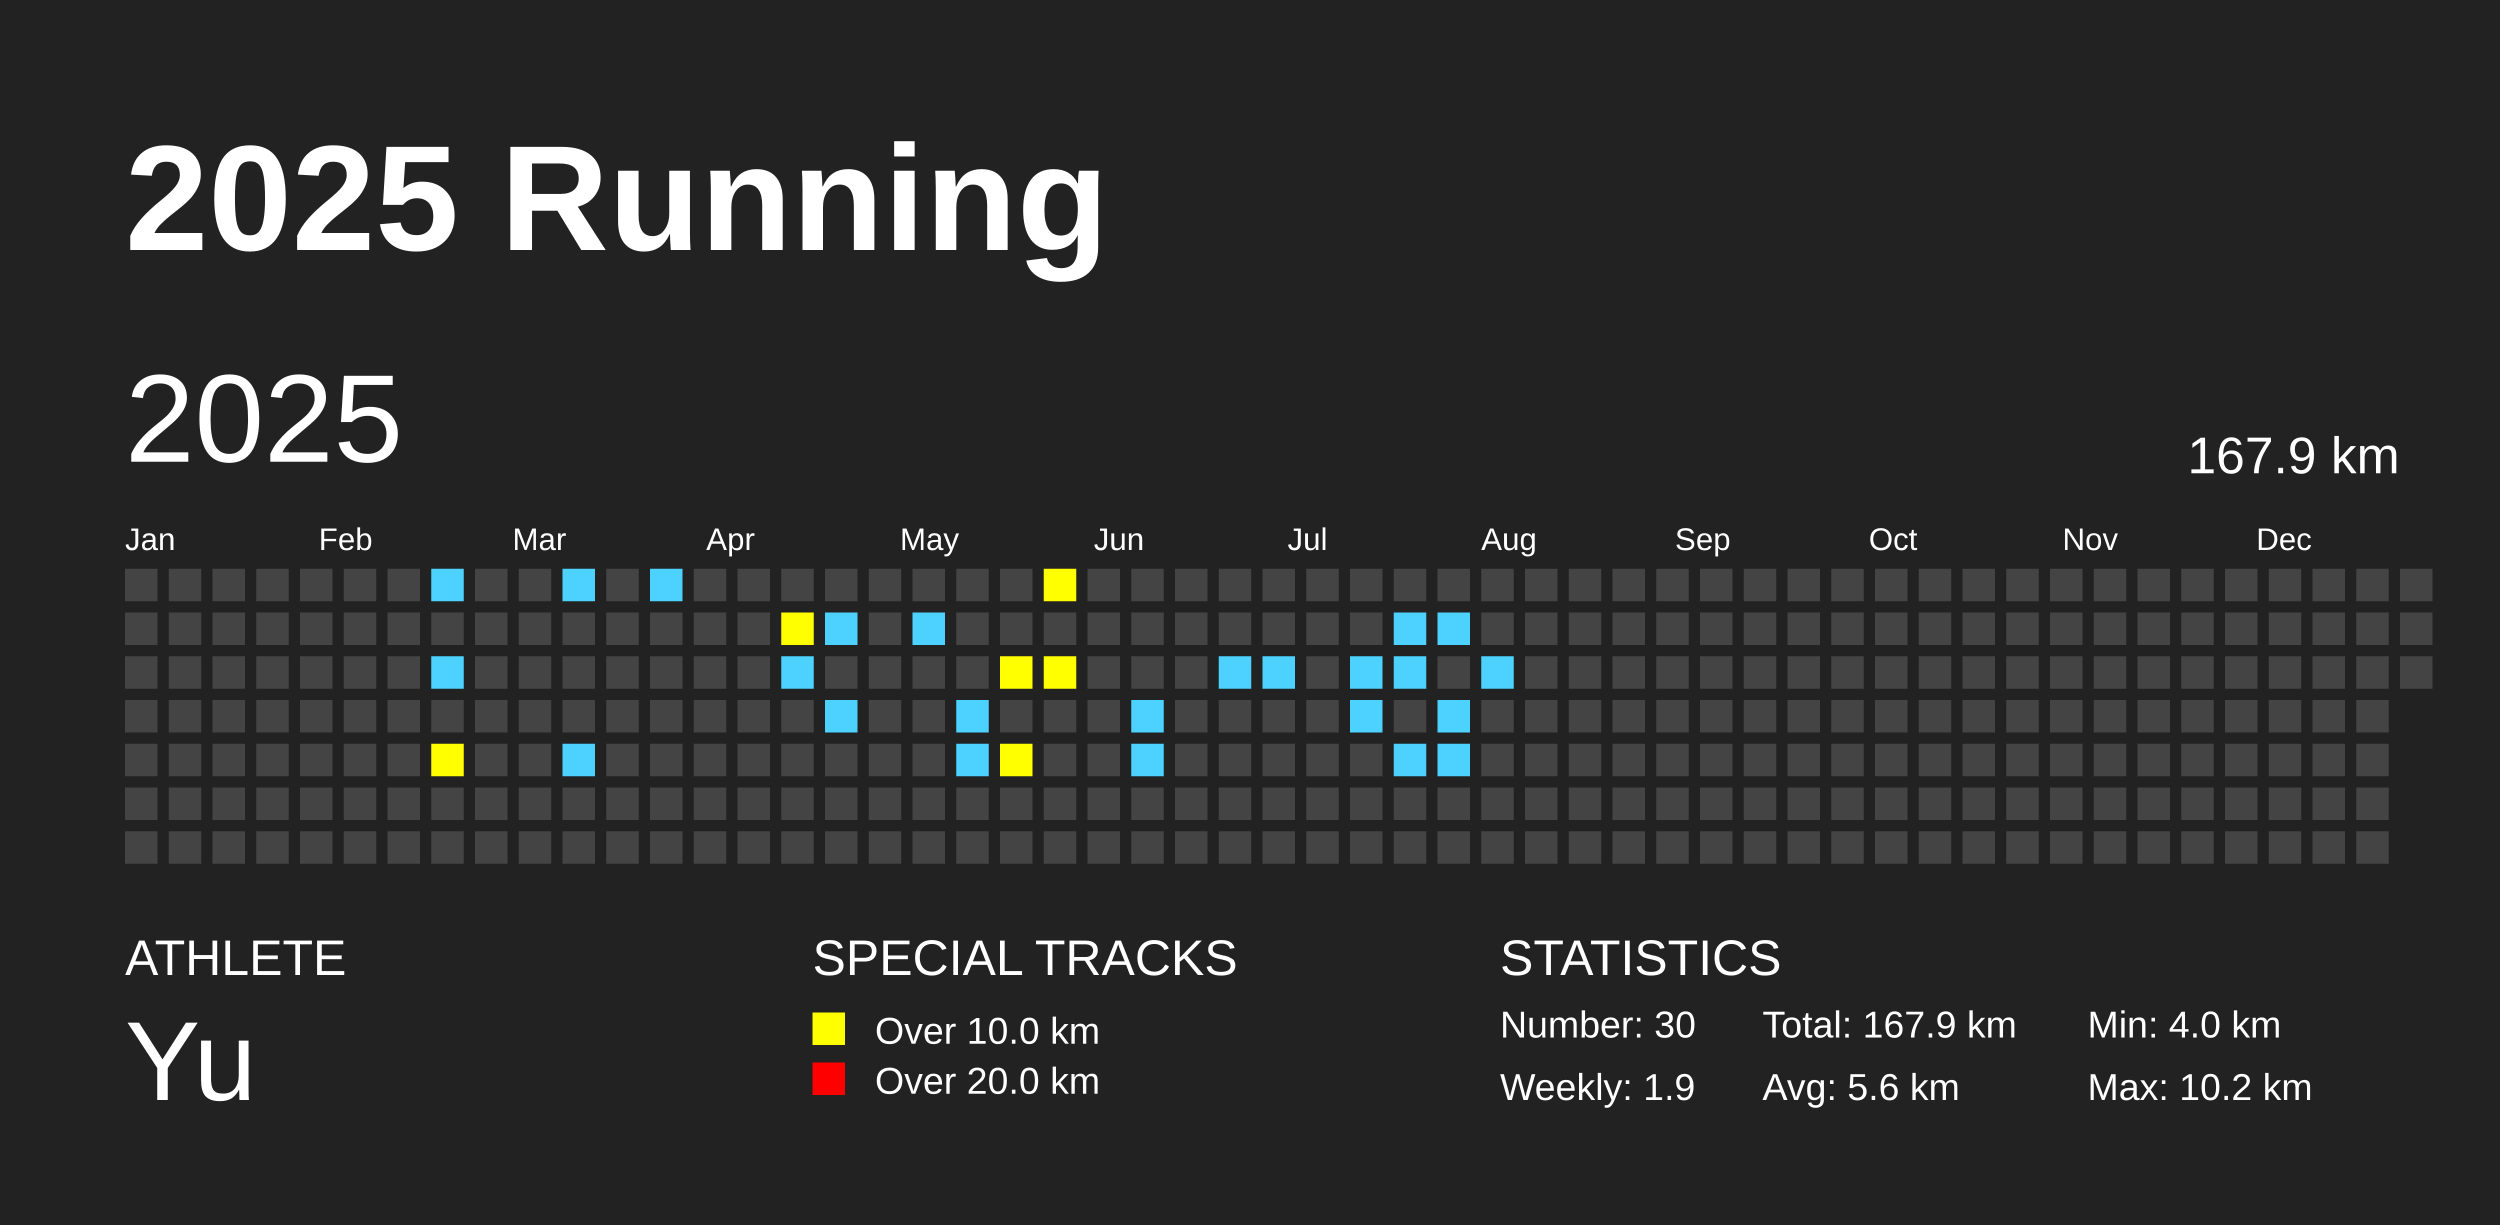
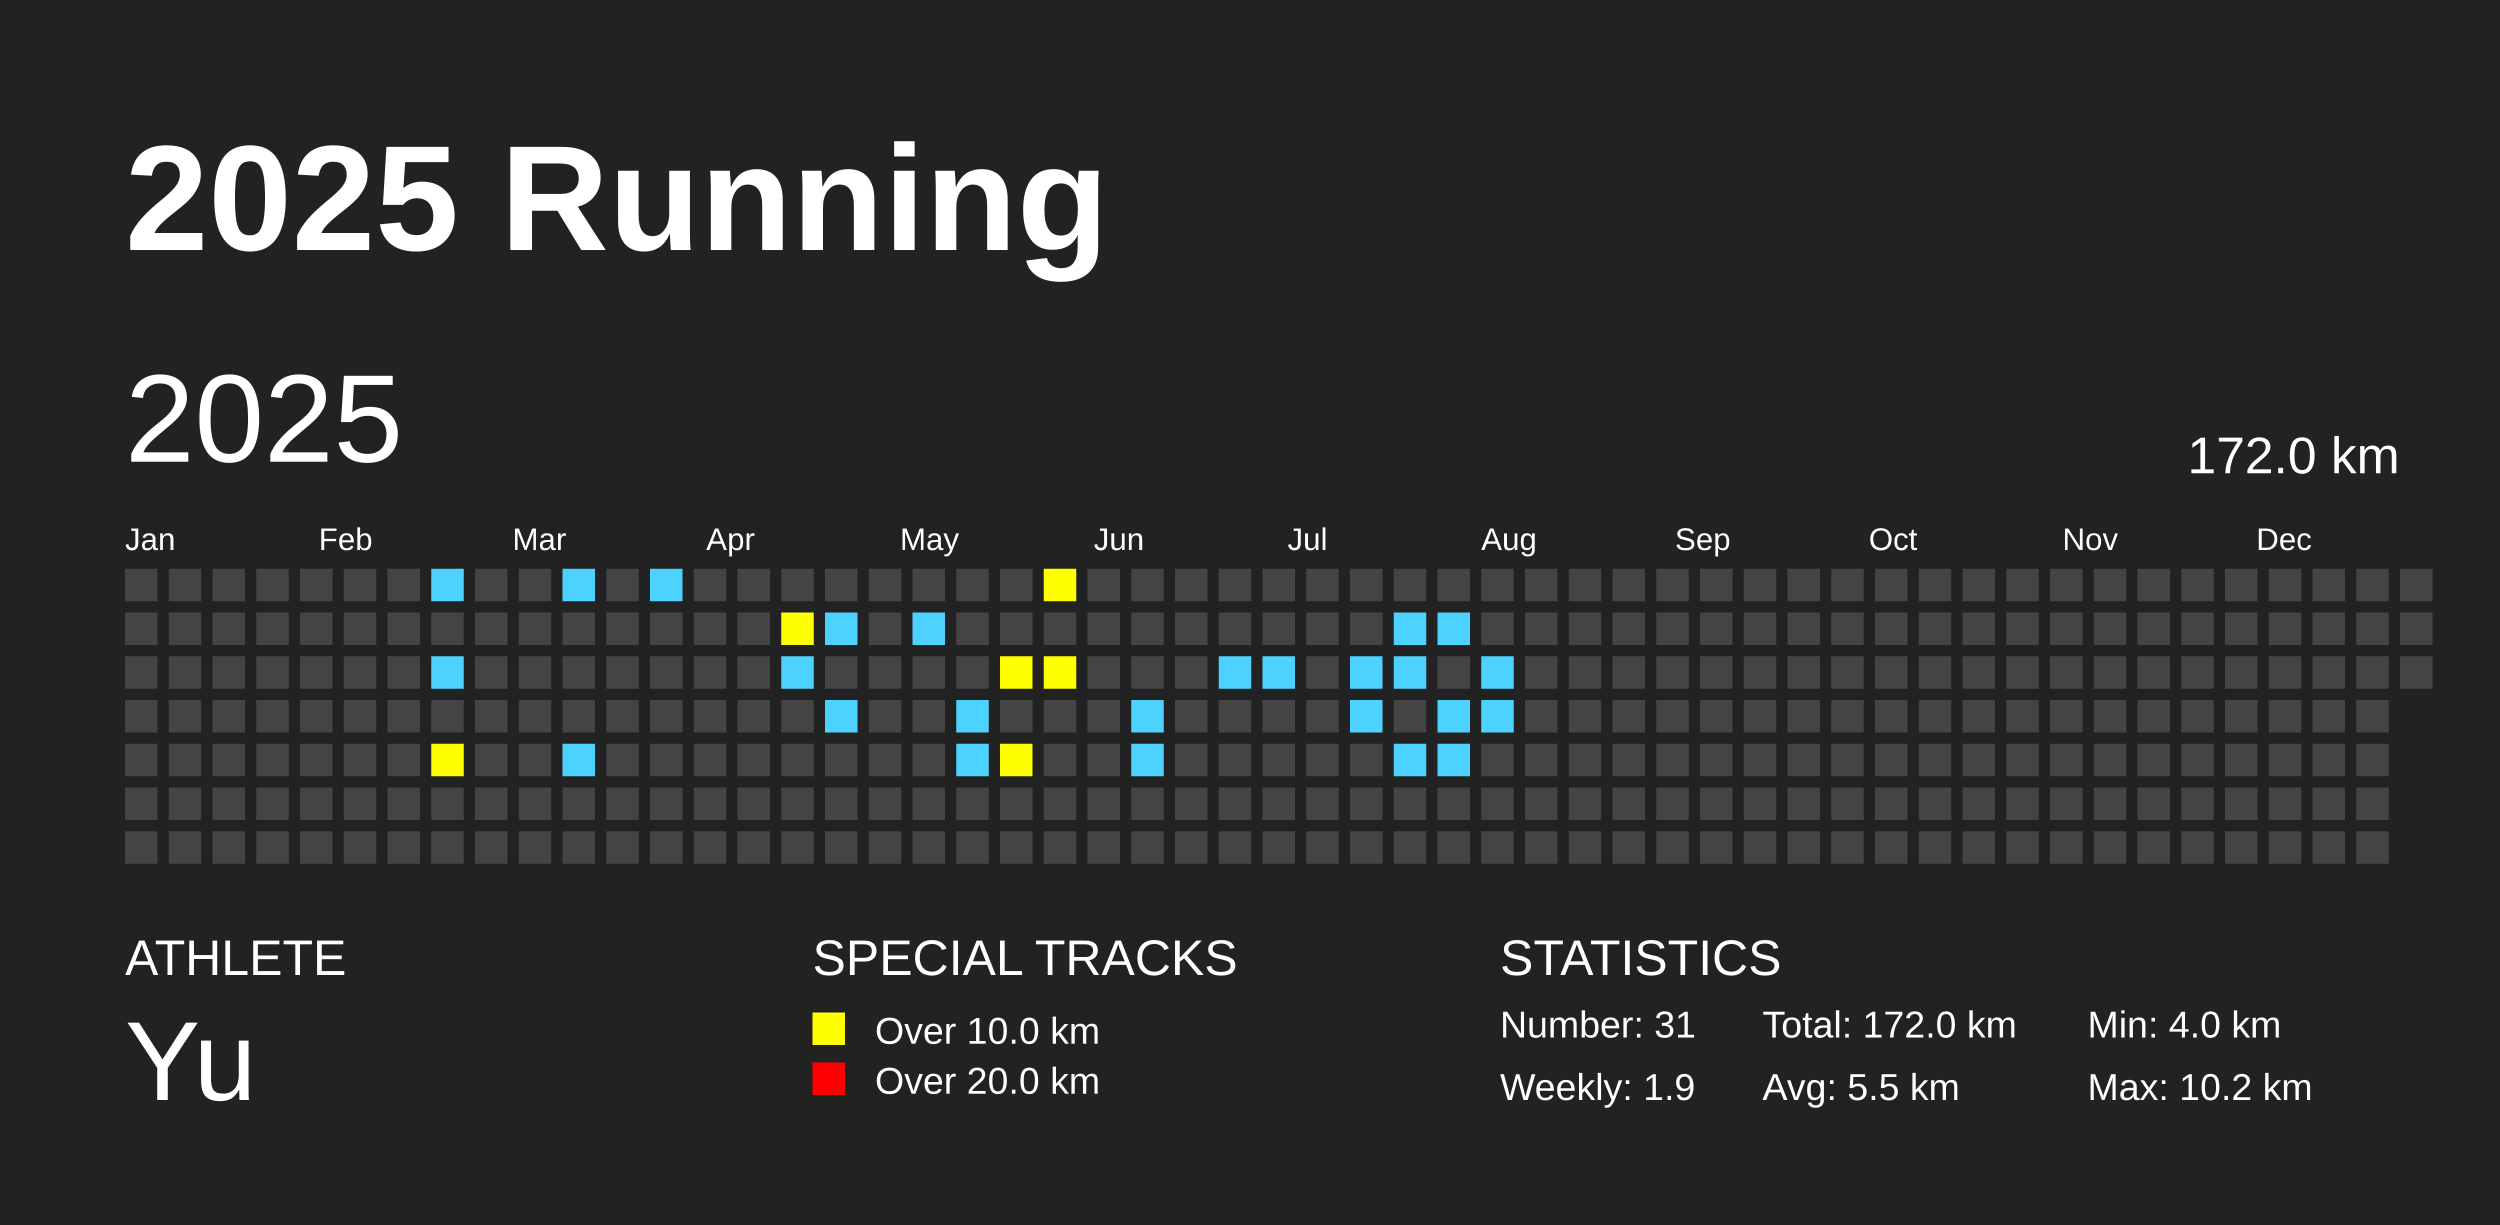
<svg xmlns="http://www.w3.org/2000/svg" baseProfile="full" height="98mm" version="1.1" viewBox="0,0,200,98" width="200mm">
  <defs />
  <rect fill="#222222" height="98" width="200" x="0" y="0" />
  <text fill="#FFFFFF" style="font-size:12px; font-family:Arial; font-weight:bold;" x="10" y="20">2025 Running</text>
  <text fill="#FFFFFF" style="font-size:4px; font-family:Arial" x="10" y="78">ATHLETE</text>
  <text fill="#FFFFFF" style="font-size:9px; font-family:Arial" x="10" y="88">Yu</text>
  <text fill="#FFFFFF" style="font-size:4px; font-family:Arial" x="65" y="78">SPECIAL TRACKS</text>
  <rect fill="yellow" height="2.6" width="2.6" x="65" y="81" />
  <text fill="#FFFFFF" style="font-size:3px; font-family:Arial" x="70" y="83.5">Over 10.0 km</text>
  <rect fill="red" height="2.6" width="2.6" x="65" y="85" />
  <text fill="#FFFFFF" style="font-size:3px; font-family:Arial" x="70" y="87.5">Over 20.0 km</text>
  <text fill="#FFFFFF" style="font-size:4px; font-family:Arial" x="120" y="78">STATISTICS</text>
-   <text fill="#FFFFFF" style="font-size:3px; font-family:Arial" x="120" y="83">Number: 30</text>
+   <text fill="#FFFFFF" style="font-size:3px; font-family:Arial" x="120" y="83">Number: 31</text>
  <text fill="#FFFFFF" style="font-size:3px; font-family:Arial" x="120" y="88">Weekly: 1.9</text>
-   <text fill="#FFFFFF" style="font-size:3px; font-family:Arial" x="141" y="83">Total: 167.9 km</text>
-   <text fill="#FFFFFF" style="font-size:3px; font-family:Arial" x="141" y="88">Avg: 5.6 km</text>
+   <text fill="#FFFFFF" style="font-size:3px; font-family:Arial" x="141" y="83">Total: 172.0 km</text>
+   <text fill="#FFFFFF" style="font-size:3px; font-family:Arial" x="141" y="88">Avg: 5.5 km</text>
  <text fill="#FFFFFF" style="font-size:3px; font-family:Arial" x="167" y="83">Min: 4.0 km</text>
  <text fill="#FFFFFF" style="font-size:3px; font-family:Arial" x="167" y="88">Max: 10.2 km</text>
  <text dominant-baseline="hanging" fill="#FFFFFF" style="font-size:10.0px; font-family:Arial;" x="10" y="30">2025</text>
-   <text dominant-baseline="hanging" fill="#FFFFFF" style="font-size:4.125px; font-family:Arial;" x="175" y="35">167.9 km</text>
+   <text dominant-baseline="hanging" fill="#FFFFFF" style="font-size:4.125px; font-family:Arial;" x="175" y="35">172.0 km</text>
  <text fill="#FFFFFF" style="font-size:2.5px; font-family:Arial" x="10.0" y="44">Jan</text>
  <text fill="#FFFFFF" style="font-size:2.5px; font-family:Arial" x="25.5" y="44">Feb</text>
  <text fill="#FFFFFF" style="font-size:2.5px; font-family:Arial" x="41.0" y="44">Mar</text>
  <text fill="#FFFFFF" style="font-size:2.5px; font-family:Arial" x="56.5" y="44">Apr</text>
  <text fill="#FFFFFF" style="font-size:2.5px; font-family:Arial" x="72.0" y="44">May</text>
  <text fill="#FFFFFF" style="font-size:2.5px; font-family:Arial" x="87.5" y="44">Jun</text>
  <text fill="#FFFFFF" style="font-size:2.5px; font-family:Arial" x="103.0" y="44">Jul</text>
  <text fill="#FFFFFF" style="font-size:2.5px; font-family:Arial" x="118.5" y="44">Aug</text>
  <text fill="#FFFFFF" style="font-size:2.5px; font-family:Arial" x="134.0" y="44">Sep</text>
  <text fill="#FFFFFF" style="font-size:2.5px; font-family:Arial" x="149.5" y="44">Oct</text>
  <text fill="#FFFFFF" style="font-size:2.5px; font-family:Arial" x="165.0" y="44">Nov</text>
  <text fill="#FFFFFF" style="font-size:2.5px; font-family:Arial" x="180.5" y="44">Dec</text>
  <rect fill="#444444" height="2.6" width="2.6" x="10.0" y="45.5" />
  <rect fill="#444444" height="2.6" width="2.6" x="10.0" y="49.0" />
  <rect fill="#444444" height="2.6" width="2.6" x="10.0" y="52.5" />
  <rect fill="#444444" height="2.6" width="2.6" x="10.0" y="56.0" />
  <rect fill="#444444" height="2.6" width="2.6" x="10.0" y="59.5" />
  <rect fill="#444444" height="2.6" width="2.6" x="10.0" y="63.0" />
  <rect fill="#444444" height="2.6" width="2.6" x="10.0" y="66.5" />
  <rect fill="#444444" height="2.6" width="2.6" x="13.5" y="45.5" />
  <rect fill="#444444" height="2.6" width="2.6" x="13.5" y="49.0" />
  <rect fill="#444444" height="2.6" width="2.6" x="13.5" y="52.5" />
  <rect fill="#444444" height="2.6" width="2.6" x="13.5" y="56.0" />
  <rect fill="#444444" height="2.6" width="2.6" x="13.5" y="59.5" />
  <rect fill="#444444" height="2.6" width="2.6" x="13.5" y="63.0" />
  <rect fill="#444444" height="2.6" width="2.6" x="13.5" y="66.5" />
  <rect fill="#444444" height="2.6" width="2.6" x="17.0" y="45.5" />
  <rect fill="#444444" height="2.6" width="2.6" x="17.0" y="49.0" />
  <rect fill="#444444" height="2.6" width="2.6" x="17.0" y="52.5" />
  <rect fill="#444444" height="2.6" width="2.6" x="17.0" y="56.0" />
  <rect fill="#444444" height="2.6" width="2.6" x="17.0" y="59.5" />
  <rect fill="#444444" height="2.6" width="2.6" x="17.0" y="63.0" />
  <rect fill="#444444" height="2.6" width="2.6" x="17.0" y="66.5" />
  <rect fill="#444444" height="2.6" width="2.6" x="20.5" y="45.5" />
  <rect fill="#444444" height="2.6" width="2.6" x="20.5" y="49.0" />
  <rect fill="#444444" height="2.6" width="2.6" x="20.5" y="52.5" />
  <rect fill="#444444" height="2.6" width="2.6" x="20.5" y="56.0" />
  <rect fill="#444444" height="2.6" width="2.6" x="20.5" y="59.5" />
  <rect fill="#444444" height="2.6" width="2.6" x="20.5" y="63.0" />
  <rect fill="#444444" height="2.6" width="2.6" x="20.5" y="66.5" />
  <rect fill="#444444" height="2.6" width="2.6" x="24.0" y="45.5" />
  <rect fill="#444444" height="2.6" width="2.6" x="24.0" y="49.0" />
  <rect fill="#444444" height="2.6" width="2.6" x="24.0" y="52.5" />
  <rect fill="#444444" height="2.6" width="2.6" x="24.0" y="56.0" />
  <rect fill="#444444" height="2.6" width="2.6" x="24.0" y="59.5" />
  <rect fill="#444444" height="2.6" width="2.6" x="24.0" y="63.0" />
  <rect fill="#444444" height="2.6" width="2.6" x="24.0" y="66.5" />
  <rect fill="#444444" height="2.6" width="2.6" x="27.5" y="45.5" />
  <rect fill="#444444" height="2.6" width="2.6" x="27.5" y="49.0" />
  <rect fill="#444444" height="2.6" width="2.6" x="27.5" y="52.5" />
  <rect fill="#444444" height="2.6" width="2.6" x="27.5" y="56.0" />
  <rect fill="#444444" height="2.6" width="2.6" x="27.5" y="59.5" />
  <rect fill="#444444" height="2.6" width="2.6" x="27.5" y="63.0" />
  <rect fill="#444444" height="2.6" width="2.6" x="27.5" y="66.5" />
  <rect fill="#444444" height="2.6" width="2.6" x="31.0" y="45.5" />
  <rect fill="#444444" height="2.6" width="2.6" x="31.0" y="49.0" />
  <rect fill="#444444" height="2.6" width="2.6" x="31.0" y="52.5" />
  <rect fill="#444444" height="2.6" width="2.6" x="31.0" y="56.0" />
  <rect fill="#444444" height="2.6" width="2.6" x="31.0" y="59.5" />
  <rect fill="#444444" height="2.6" width="2.6" x="31.0" y="63.0" />
  <rect fill="#444444" height="2.6" width="2.6" x="31.0" y="66.5" />
  <rect fill="#4DD2FF" height="2.6" width="2.6" x="34.5" y="45.5" />
  <rect fill="#444444" height="2.6" width="2.6" x="34.5" y="49.0" />
  <rect fill="#4DD2FF" height="2.6" width="2.6" x="34.5" y="52.5" />
  <rect fill="#444444" height="2.6" width="2.6" x="34.5" y="56.0" />
  <rect fill="yellow" height="2.6" width="2.6" x="34.5" y="59.5" />
  <rect fill="#444444" height="2.6" width="2.6" x="34.5" y="63.0" />
  <rect fill="#444444" height="2.6" width="2.6" x="34.5" y="66.5" />
  <rect fill="#444444" height="2.6" width="2.6" x="38.0" y="45.5" />
  <rect fill="#444444" height="2.6" width="2.6" x="38.0" y="49.0" />
  <rect fill="#444444" height="2.6" width="2.6" x="38.0" y="52.5" />
  <rect fill="#444444" height="2.6" width="2.6" x="38.0" y="56.0" />
  <rect fill="#444444" height="2.6" width="2.6" x="38.0" y="59.5" />
  <rect fill="#444444" height="2.6" width="2.6" x="38.0" y="63.0" />
  <rect fill="#444444" height="2.6" width="2.6" x="38.0" y="66.5" />
  <rect fill="#444444" height="2.6" width="2.6" x="41.5" y="45.5" />
  <rect fill="#444444" height="2.6" width="2.6" x="41.5" y="49.0" />
  <rect fill="#444444" height="2.6" width="2.6" x="41.5" y="52.5" />
  <rect fill="#444444" height="2.6" width="2.6" x="41.5" y="56.0" />
  <rect fill="#444444" height="2.6" width="2.6" x="41.5" y="59.5" />
  <rect fill="#444444" height="2.6" width="2.6" x="41.5" y="63.0" />
  <rect fill="#444444" height="2.6" width="2.6" x="41.5" y="66.5" />
  <rect fill="#4DD2FF" height="2.6" width="2.6" x="45.0" y="45.5" />
  <rect fill="#444444" height="2.6" width="2.6" x="45.0" y="49.0" />
  <rect fill="#444444" height="2.6" width="2.6" x="45.0" y="52.5" />
  <rect fill="#444444" height="2.6" width="2.6" x="45.0" y="56.0" />
  <rect fill="#4DD2FF" height="2.6" width="2.6" x="45.0" y="59.5" />
  <rect fill="#444444" height="2.6" width="2.6" x="45.0" y="63.0" />
  <rect fill="#444444" height="2.6" width="2.6" x="45.0" y="66.5" />
  <rect fill="#444444" height="2.6" width="2.6" x="48.5" y="45.5" />
  <rect fill="#444444" height="2.6" width="2.6" x="48.5" y="49.0" />
  <rect fill="#444444" height="2.6" width="2.6" x="48.5" y="52.5" />
  <rect fill="#444444" height="2.6" width="2.6" x="48.5" y="56.0" />
  <rect fill="#444444" height="2.6" width="2.6" x="48.5" y="59.5" />
  <rect fill="#444444" height="2.6" width="2.6" x="48.5" y="63.0" />
  <rect fill="#444444" height="2.6" width="2.6" x="48.5" y="66.5" />
  <rect fill="#4DD2FF" height="2.6" width="2.6" x="52.0" y="45.5" />
  <rect fill="#444444" height="2.6" width="2.6" x="52.0" y="49.0" />
  <rect fill="#444444" height="2.6" width="2.6" x="52.0" y="52.5" />
  <rect fill="#444444" height="2.6" width="2.6" x="52.0" y="56.0" />
  <rect fill="#444444" height="2.6" width="2.6" x="52.0" y="59.5" />
  <rect fill="#444444" height="2.6" width="2.6" x="52.0" y="63.0" />
  <rect fill="#444444" height="2.6" width="2.6" x="52.0" y="66.5" />
  <rect fill="#444444" height="2.6" width="2.6" x="55.5" y="45.5" />
  <rect fill="#444444" height="2.6" width="2.6" x="55.5" y="49.0" />
  <rect fill="#444444" height="2.6" width="2.6" x="55.5" y="52.5" />
  <rect fill="#444444" height="2.6" width="2.6" x="55.5" y="56.0" />
  <rect fill="#444444" height="2.6" width="2.6" x="55.5" y="59.5" />
  <rect fill="#444444" height="2.6" width="2.6" x="55.5" y="63.0" />
  <rect fill="#444444" height="2.6" width="2.6" x="55.5" y="66.5" />
  <rect fill="#444444" height="2.6" width="2.6" x="59.0" y="45.5" />
  <rect fill="#444444" height="2.6" width="2.6" x="59.0" y="49.0" />
  <rect fill="#444444" height="2.6" width="2.6" x="59.0" y="52.5" />
  <rect fill="#444444" height="2.6" width="2.6" x="59.0" y="56.0" />
  <rect fill="#444444" height="2.6" width="2.6" x="59.0" y="59.5" />
  <rect fill="#444444" height="2.6" width="2.6" x="59.0" y="63.0" />
  <rect fill="#444444" height="2.6" width="2.6" x="59.0" y="66.5" />
  <rect fill="#444444" height="2.6" width="2.6" x="62.5" y="45.5" />
  <rect fill="yellow" height="2.6" width="2.6" x="62.5" y="49.0" />
  <rect fill="#4DD2FF" height="2.6" width="2.6" x="62.5" y="52.5" />
  <rect fill="#444444" height="2.6" width="2.6" x="62.5" y="56.0" />
  <rect fill="#444444" height="2.6" width="2.6" x="62.5" y="59.5" />
  <rect fill="#444444" height="2.6" width="2.6" x="62.5" y="63.0" />
  <rect fill="#444444" height="2.6" width="2.6" x="62.5" y="66.5" />
  <rect fill="#444444" height="2.6" width="2.6" x="66.0" y="45.5" />
  <rect fill="#4DD2FF" height="2.6" width="2.6" x="66.0" y="49.0" />
  <rect fill="#444444" height="2.6" width="2.6" x="66.0" y="52.5" />
  <rect fill="#4DD2FF" height="2.6" width="2.6" x="66.0" y="56.0" />
  <rect fill="#444444" height="2.6" width="2.6" x="66.0" y="59.5" />
  <rect fill="#444444" height="2.6" width="2.6" x="66.0" y="63.0" />
  <rect fill="#444444" height="2.6" width="2.6" x="66.0" y="66.5" />
  <rect fill="#444444" height="2.6" width="2.6" x="69.5" y="45.5" />
  <rect fill="#444444" height="2.6" width="2.6" x="69.5" y="49.0" />
  <rect fill="#444444" height="2.6" width="2.6" x="69.5" y="52.5" />
  <rect fill="#444444" height="2.6" width="2.6" x="69.5" y="56.0" />
  <rect fill="#444444" height="2.6" width="2.6" x="69.5" y="59.5" />
  <rect fill="#444444" height="2.6" width="2.6" x="69.5" y="63.0" />
  <rect fill="#444444" height="2.6" width="2.6" x="69.5" y="66.5" />
  <rect fill="#444444" height="2.6" width="2.6" x="73.0" y="45.5" />
  <rect fill="#4DD2FF" height="2.6" width="2.6" x="73.0" y="49.0" />
  <rect fill="#444444" height="2.6" width="2.6" x="73.0" y="52.5" />
  <rect fill="#444444" height="2.6" width="2.6" x="73.0" y="56.0" />
  <rect fill="#444444" height="2.6" width="2.6" x="73.0" y="59.5" />
  <rect fill="#444444" height="2.6" width="2.6" x="73.0" y="63.0" />
  <rect fill="#444444" height="2.6" width="2.6" x="73.0" y="66.5" />
  <rect fill="#444444" height="2.6" width="2.6" x="76.5" y="45.5" />
  <rect fill="#444444" height="2.6" width="2.6" x="76.5" y="49.0" />
  <rect fill="#444444" height="2.6" width="2.6" x="76.5" y="52.5" />
  <rect fill="#4DD2FF" height="2.6" width="2.6" x="76.5" y="56.0" />
  <rect fill="#4DD2FF" height="2.6" width="2.6" x="76.5" y="59.5" />
  <rect fill="#444444" height="2.6" width="2.6" x="76.5" y="63.0" />
  <rect fill="#444444" height="2.6" width="2.6" x="76.5" y="66.5" />
  <rect fill="#444444" height="2.6" width="2.6" x="80.0" y="45.5" />
  <rect fill="#444444" height="2.6" width="2.6" x="80.0" y="49.0" />
  <rect fill="yellow" height="2.6" width="2.6" x="80.0" y="52.5" />
  <rect fill="#444444" height="2.6" width="2.6" x="80.0" y="56.0" />
  <rect fill="yellow" height="2.6" width="2.6" x="80.0" y="59.5" />
  <rect fill="#444444" height="2.6" width="2.6" x="80.0" y="63.0" />
  <rect fill="#444444" height="2.6" width="2.6" x="80.0" y="66.5" />
  <rect fill="yellow" height="2.6" width="2.6" x="83.5" y="45.5" />
  <rect fill="#444444" height="2.6" width="2.6" x="83.5" y="49.0" />
  <rect fill="yellow" height="2.6" width="2.6" x="83.5" y="52.5" />
  <rect fill="#444444" height="2.6" width="2.6" x="83.5" y="56.0" />
  <rect fill="#444444" height="2.6" width="2.6" x="83.5" y="59.5" />
  <rect fill="#444444" height="2.6" width="2.6" x="83.5" y="63.0" />
  <rect fill="#444444" height="2.6" width="2.6" x="83.5" y="66.5" />
  <rect fill="#444444" height="2.6" width="2.6" x="87.0" y="45.5" />
  <rect fill="#444444" height="2.6" width="2.6" x="87.0" y="49.0" />
  <rect fill="#444444" height="2.6" width="2.6" x="87.0" y="52.5" />
  <rect fill="#444444" height="2.6" width="2.6" x="87.0" y="56.0" />
  <rect fill="#444444" height="2.6" width="2.6" x="87.0" y="59.5" />
  <rect fill="#444444" height="2.6" width="2.6" x="87.0" y="63.0" />
  <rect fill="#444444" height="2.6" width="2.6" x="87.0" y="66.5" />
  <rect fill="#444444" height="2.6" width="2.6" x="90.5" y="45.5" />
  <rect fill="#444444" height="2.6" width="2.6" x="90.5" y="49.0" />
  <rect fill="#444444" height="2.6" width="2.6" x="90.5" y="52.5" />
  <rect fill="#4DD2FF" height="2.6" width="2.6" x="90.5" y="56.0" />
  <rect fill="#4DD2FF" height="2.6" width="2.6" x="90.5" y="59.5" />
  <rect fill="#444444" height="2.6" width="2.6" x="90.5" y="63.0" />
  <rect fill="#444444" height="2.6" width="2.6" x="90.5" y="66.5" />
  <rect fill="#444444" height="2.6" width="2.6" x="94.0" y="45.5" />
  <rect fill="#444444" height="2.6" width="2.6" x="94.0" y="49.0" />
  <rect fill="#444444" height="2.6" width="2.6" x="94.0" y="52.5" />
  <rect fill="#444444" height="2.6" width="2.6" x="94.0" y="56.0" />
  <rect fill="#444444" height="2.6" width="2.6" x="94.0" y="59.5" />
  <rect fill="#444444" height="2.6" width="2.6" x="94.0" y="63.0" />
  <rect fill="#444444" height="2.6" width="2.6" x="94.0" y="66.5" />
  <rect fill="#444444" height="2.6" width="2.6" x="97.5" y="45.5" />
  <rect fill="#444444" height="2.6" width="2.6" x="97.5" y="49.0" />
  <rect fill="#4DD2FF" height="2.6" width="2.6" x="97.5" y="52.5" />
  <rect fill="#444444" height="2.6" width="2.6" x="97.5" y="56.0" />
  <rect fill="#444444" height="2.6" width="2.6" x="97.5" y="59.5" />
  <rect fill="#444444" height="2.6" width="2.6" x="97.5" y="63.0" />
  <rect fill="#444444" height="2.6" width="2.6" x="97.5" y="66.5" />
  <rect fill="#444444" height="2.6" width="2.6" x="101.0" y="45.5" />
  <rect fill="#444444" height="2.6" width="2.6" x="101.0" y="49.0" />
  <rect fill="#4DD2FF" height="2.6" width="2.6" x="101.0" y="52.5" />
  <rect fill="#444444" height="2.6" width="2.6" x="101.0" y="56.0" />
  <rect fill="#444444" height="2.6" width="2.6" x="101.0" y="59.5" />
  <rect fill="#444444" height="2.6" width="2.6" x="101.0" y="63.0" />
  <rect fill="#444444" height="2.6" width="2.6" x="101.0" y="66.5" />
  <rect fill="#444444" height="2.6" width="2.6" x="104.5" y="45.5" />
  <rect fill="#444444" height="2.6" width="2.6" x="104.5" y="49.0" />
  <rect fill="#444444" height="2.6" width="2.6" x="104.5" y="52.5" />
  <rect fill="#444444" height="2.6" width="2.6" x="104.5" y="56.0" />
  <rect fill="#444444" height="2.6" width="2.6" x="104.5" y="59.5" />
  <rect fill="#444444" height="2.6" width="2.6" x="104.5" y="63.0" />
  <rect fill="#444444" height="2.6" width="2.6" x="104.5" y="66.5" />
  <rect fill="#444444" height="2.6" width="2.6" x="108.0" y="45.5" />
  <rect fill="#444444" height="2.6" width="2.6" x="108.0" y="49.0" />
  <rect fill="#4DD2FF" height="2.6" width="2.6" x="108.0" y="52.5" />
  <rect fill="#4DD2FF" height="2.6" width="2.6" x="108.0" y="56.0" />
  <rect fill="#444444" height="2.6" width="2.6" x="108.0" y="59.5" />
  <rect fill="#444444" height="2.6" width="2.6" x="108.0" y="63.0" />
  <rect fill="#444444" height="2.6" width="2.6" x="108.0" y="66.5" />
  <rect fill="#444444" height="2.6" width="2.6" x="111.5" y="45.5" />
  <rect fill="#4DD2FF" height="2.6" width="2.6" x="111.5" y="49.0" />
  <rect fill="#4DD2FF" height="2.6" width="2.6" x="111.5" y="52.5" />
  <rect fill="#444444" height="2.6" width="2.6" x="111.5" y="56.0" />
  <rect fill="#4DD2FF" height="2.6" width="2.6" x="111.5" y="59.5" />
  <rect fill="#444444" height="2.6" width="2.6" x="111.5" y="63.0" />
  <rect fill="#444444" height="2.6" width="2.6" x="111.5" y="66.5" />
  <rect fill="#444444" height="2.6" width="2.6" x="115.0" y="45.5" />
  <rect fill="#4DD2FF" height="2.6" width="2.6" x="115.0" y="49.0" />
  <rect fill="#444444" height="2.6" width="2.6" x="115.0" y="52.5" />
  <rect fill="#4DD2FF" height="2.6" width="2.6" x="115.0" y="56.0" />
  <rect fill="#4DD2FF" height="2.6" width="2.6" x="115.0" y="59.5" />
  <rect fill="#444444" height="2.6" width="2.6" x="115.0" y="63.0" />
  <rect fill="#444444" height="2.6" width="2.6" x="115.0" y="66.5" />
  <rect fill="#444444" height="2.6" width="2.6" x="118.5" y="45.5" />
  <rect fill="#444444" height="2.6" width="2.6" x="118.5" y="49.0" />
  <rect fill="#4DD2FF" height="2.6" width="2.6" x="118.5" y="52.5" />
-   <rect fill="#444444" height="2.6" width="2.6" x="118.5" y="56.0" />
+   <rect fill="#4DD2FF" height="2.6" width="2.6" x="118.5" y="56.0" />
  <rect fill="#444444" height="2.6" width="2.6" x="118.5" y="59.5" />
  <rect fill="#444444" height="2.6" width="2.6" x="118.5" y="63.0" />
  <rect fill="#444444" height="2.6" width="2.6" x="118.5" y="66.5" />
  <rect fill="#444444" height="2.6" width="2.6" x="122.0" y="45.5" />
  <rect fill="#444444" height="2.6" width="2.6" x="122.0" y="49.0" />
  <rect fill="#444444" height="2.6" width="2.6" x="122.0" y="52.5" />
  <rect fill="#444444" height="2.6" width="2.6" x="122.0" y="56.0" />
  <rect fill="#444444" height="2.6" width="2.6" x="122.0" y="59.5" />
  <rect fill="#444444" height="2.6" width="2.6" x="122.0" y="63.0" />
  <rect fill="#444444" height="2.6" width="2.6" x="122.0" y="66.5" />
  <rect fill="#444444" height="2.6" width="2.6" x="125.5" y="45.5" />
  <rect fill="#444444" height="2.6" width="2.6" x="125.5" y="49.0" />
  <rect fill="#444444" height="2.6" width="2.6" x="125.5" y="52.5" />
  <rect fill="#444444" height="2.6" width="2.6" x="125.5" y="56.0" />
  <rect fill="#444444" height="2.6" width="2.6" x="125.5" y="59.5" />
  <rect fill="#444444" height="2.6" width="2.6" x="125.5" y="63.0" />
  <rect fill="#444444" height="2.6" width="2.6" x="125.5" y="66.5" />
  <rect fill="#444444" height="2.6" width="2.6" x="129.0" y="45.5" />
  <rect fill="#444444" height="2.6" width="2.6" x="129.0" y="49.0" />
  <rect fill="#444444" height="2.6" width="2.6" x="129.0" y="52.5" />
  <rect fill="#444444" height="2.6" width="2.6" x="129.0" y="56.0" />
  <rect fill="#444444" height="2.6" width="2.6" x="129.0" y="59.5" />
  <rect fill="#444444" height="2.6" width="2.6" x="129.0" y="63.0" />
  <rect fill="#444444" height="2.6" width="2.6" x="129.0" y="66.5" />
  <rect fill="#444444" height="2.6" width="2.6" x="132.5" y="45.5" />
  <rect fill="#444444" height="2.6" width="2.6" x="132.5" y="49.0" />
  <rect fill="#444444" height="2.6" width="2.6" x="132.5" y="52.5" />
  <rect fill="#444444" height="2.6" width="2.6" x="132.5" y="56.0" />
  <rect fill="#444444" height="2.6" width="2.6" x="132.5" y="59.5" />
  <rect fill="#444444" height="2.6" width="2.6" x="132.5" y="63.0" />
  <rect fill="#444444" height="2.6" width="2.6" x="132.5" y="66.5" />
  <rect fill="#444444" height="2.6" width="2.6" x="136.0" y="45.5" />
  <rect fill="#444444" height="2.6" width="2.6" x="136.0" y="49.0" />
  <rect fill="#444444" height="2.6" width="2.6" x="136.0" y="52.5" />
  <rect fill="#444444" height="2.6" width="2.6" x="136.0" y="56.0" />
  <rect fill="#444444" height="2.6" width="2.6" x="136.0" y="59.5" />
  <rect fill="#444444" height="2.6" width="2.6" x="136.0" y="63.0" />
  <rect fill="#444444" height="2.6" width="2.6" x="136.0" y="66.5" />
  <rect fill="#444444" height="2.6" width="2.6" x="139.5" y="45.5" />
  <rect fill="#444444" height="2.6" width="2.6" x="139.5" y="49.0" />
  <rect fill="#444444" height="2.6" width="2.6" x="139.5" y="52.5" />
  <rect fill="#444444" height="2.6" width="2.6" x="139.5" y="56.0" />
  <rect fill="#444444" height="2.6" width="2.6" x="139.5" y="59.5" />
  <rect fill="#444444" height="2.6" width="2.6" x="139.5" y="63.0" />
  <rect fill="#444444" height="2.6" width="2.6" x="139.5" y="66.5" />
  <rect fill="#444444" height="2.6" width="2.6" x="143.0" y="45.5" />
  <rect fill="#444444" height="2.6" width="2.6" x="143.0" y="49.0" />
  <rect fill="#444444" height="2.6" width="2.6" x="143.0" y="52.5" />
  <rect fill="#444444" height="2.6" width="2.6" x="143.0" y="56.0" />
  <rect fill="#444444" height="2.6" width="2.6" x="143.0" y="59.5" />
  <rect fill="#444444" height="2.6" width="2.6" x="143.0" y="63.0" />
  <rect fill="#444444" height="2.6" width="2.6" x="143.0" y="66.5" />
  <rect fill="#444444" height="2.6" width="2.6" x="146.5" y="45.5" />
  <rect fill="#444444" height="2.6" width="2.6" x="146.5" y="49.0" />
  <rect fill="#444444" height="2.6" width="2.6" x="146.5" y="52.5" />
  <rect fill="#444444" height="2.6" width="2.6" x="146.5" y="56.0" />
  <rect fill="#444444" height="2.6" width="2.6" x="146.5" y="59.5" />
  <rect fill="#444444" height="2.6" width="2.6" x="146.5" y="63.0" />
  <rect fill="#444444" height="2.6" width="2.6" x="146.5" y="66.5" />
  <rect fill="#444444" height="2.6" width="2.6" x="150.0" y="45.5" />
  <rect fill="#444444" height="2.6" width="2.6" x="150.0" y="49.0" />
  <rect fill="#444444" height="2.6" width="2.6" x="150.0" y="52.5" />
  <rect fill="#444444" height="2.6" width="2.6" x="150.0" y="56.0" />
  <rect fill="#444444" height="2.6" width="2.6" x="150.0" y="59.5" />
  <rect fill="#444444" height="2.6" width="2.6" x="150.0" y="63.0" />
  <rect fill="#444444" height="2.6" width="2.6" x="150.0" y="66.5" />
  <rect fill="#444444" height="2.6" width="2.6" x="153.5" y="45.5" />
  <rect fill="#444444" height="2.6" width="2.6" x="153.5" y="49.0" />
  <rect fill="#444444" height="2.6" width="2.6" x="153.5" y="52.5" />
  <rect fill="#444444" height="2.6" width="2.6" x="153.5" y="56.0" />
  <rect fill="#444444" height="2.6" width="2.6" x="153.5" y="59.5" />
  <rect fill="#444444" height="2.6" width="2.6" x="153.5" y="63.0" />
  <rect fill="#444444" height="2.6" width="2.6" x="153.5" y="66.5" />
  <rect fill="#444444" height="2.6" width="2.6" x="157.0" y="45.5" />
  <rect fill="#444444" height="2.6" width="2.6" x="157.0" y="49.0" />
  <rect fill="#444444" height="2.6" width="2.6" x="157.0" y="52.5" />
  <rect fill="#444444" height="2.6" width="2.6" x="157.0" y="56.0" />
  <rect fill="#444444" height="2.6" width="2.6" x="157.0" y="59.5" />
  <rect fill="#444444" height="2.6" width="2.6" x="157.0" y="63.0" />
  <rect fill="#444444" height="2.6" width="2.6" x="157.0" y="66.5" />
  <rect fill="#444444" height="2.6" width="2.6" x="160.5" y="45.5" />
  <rect fill="#444444" height="2.6" width="2.6" x="160.5" y="49.0" />
  <rect fill="#444444" height="2.6" width="2.6" x="160.5" y="52.5" />
  <rect fill="#444444" height="2.6" width="2.6" x="160.5" y="56.0" />
  <rect fill="#444444" height="2.6" width="2.6" x="160.5" y="59.5" />
  <rect fill="#444444" height="2.6" width="2.6" x="160.5" y="63.0" />
  <rect fill="#444444" height="2.6" width="2.6" x="160.5" y="66.5" />
  <rect fill="#444444" height="2.6" width="2.6" x="164.0" y="45.5" />
  <rect fill="#444444" height="2.6" width="2.6" x="164.0" y="49.0" />
  <rect fill="#444444" height="2.6" width="2.6" x="164.0" y="52.5" />
  <rect fill="#444444" height="2.6" width="2.6" x="164.0" y="56.0" />
  <rect fill="#444444" height="2.6" width="2.6" x="164.0" y="59.5" />
  <rect fill="#444444" height="2.6" width="2.6" x="164.0" y="63.0" />
  <rect fill="#444444" height="2.6" width="2.6" x="164.0" y="66.5" />
  <rect fill="#444444" height="2.6" width="2.6" x="167.5" y="45.5" />
  <rect fill="#444444" height="2.6" width="2.6" x="167.5" y="49.0" />
  <rect fill="#444444" height="2.6" width="2.6" x="167.5" y="52.5" />
  <rect fill="#444444" height="2.6" width="2.6" x="167.5" y="56.0" />
  <rect fill="#444444" height="2.6" width="2.6" x="167.5" y="59.5" />
  <rect fill="#444444" height="2.6" width="2.6" x="167.5" y="63.0" />
  <rect fill="#444444" height="2.6" width="2.6" x="167.5" y="66.5" />
  <rect fill="#444444" height="2.6" width="2.6" x="171.0" y="45.5" />
  <rect fill="#444444" height="2.6" width="2.6" x="171.0" y="49.0" />
  <rect fill="#444444" height="2.6" width="2.6" x="171.0" y="52.5" />
  <rect fill="#444444" height="2.6" width="2.6" x="171.0" y="56.0" />
  <rect fill="#444444" height="2.6" width="2.6" x="171.0" y="59.5" />
  <rect fill="#444444" height="2.6" width="2.6" x="171.0" y="63.0" />
  <rect fill="#444444" height="2.6" width="2.6" x="171.0" y="66.5" />
  <rect fill="#444444" height="2.6" width="2.6" x="174.5" y="45.5" />
  <rect fill="#444444" height="2.6" width="2.6" x="174.5" y="49.0" />
  <rect fill="#444444" height="2.6" width="2.6" x="174.5" y="52.5" />
  <rect fill="#444444" height="2.6" width="2.6" x="174.5" y="56.0" />
  <rect fill="#444444" height="2.6" width="2.6" x="174.5" y="59.5" />
  <rect fill="#444444" height="2.6" width="2.6" x="174.5" y="63.0" />
  <rect fill="#444444" height="2.6" width="2.6" x="174.5" y="66.5" />
  <rect fill="#444444" height="2.6" width="2.6" x="178.0" y="45.5" />
  <rect fill="#444444" height="2.6" width="2.6" x="178.0" y="49.0" />
  <rect fill="#444444" height="2.6" width="2.6" x="178.0" y="52.5" />
  <rect fill="#444444" height="2.6" width="2.6" x="178.0" y="56.0" />
  <rect fill="#444444" height="2.6" width="2.6" x="178.0" y="59.5" />
  <rect fill="#444444" height="2.6" width="2.6" x="178.0" y="63.0" />
  <rect fill="#444444" height="2.6" width="2.6" x="178.0" y="66.5" />
  <rect fill="#444444" height="2.6" width="2.6" x="181.5" y="45.5" />
  <rect fill="#444444" height="2.6" width="2.6" x="181.5" y="49.0" />
  <rect fill="#444444" height="2.6" width="2.6" x="181.5" y="52.5" />
  <rect fill="#444444" height="2.6" width="2.6" x="181.5" y="56.0" />
  <rect fill="#444444" height="2.6" width="2.6" x="181.5" y="59.5" />
  <rect fill="#444444" height="2.6" width="2.6" x="181.5" y="63.0" />
  <rect fill="#444444" height="2.6" width="2.6" x="181.5" y="66.5" />
  <rect fill="#444444" height="2.6" width="2.6" x="185.0" y="45.5" />
  <rect fill="#444444" height="2.6" width="2.6" x="185.0" y="49.0" />
  <rect fill="#444444" height="2.6" width="2.6" x="185.0" y="52.5" />
  <rect fill="#444444" height="2.6" width="2.6" x="185.0" y="56.0" />
  <rect fill="#444444" height="2.6" width="2.6" x="185.0" y="59.5" />
  <rect fill="#444444" height="2.6" width="2.6" x="185.0" y="63.0" />
  <rect fill="#444444" height="2.6" width="2.6" x="185.0" y="66.5" />
  <rect fill="#444444" height="2.6" width="2.6" x="188.5" y="45.5" />
  <rect fill="#444444" height="2.6" width="2.6" x="188.5" y="49.0" />
  <rect fill="#444444" height="2.6" width="2.6" x="188.5" y="52.5" />
  <rect fill="#444444" height="2.6" width="2.6" x="188.5" y="56.0" />
  <rect fill="#444444" height="2.6" width="2.6" x="188.5" y="59.5" />
  <rect fill="#444444" height="2.6" width="2.6" x="188.5" y="63.0" />
  <rect fill="#444444" height="2.6" width="2.6" x="188.5" y="66.5" />
  <rect fill="#444444" height="2.6" width="2.6" x="192.0" y="45.5" />
  <rect fill="#444444" height="2.6" width="2.6" x="192.0" y="49.0" />
  <rect fill="#444444" height="2.6" width="2.6" x="192.0" y="52.5" />
</svg>
